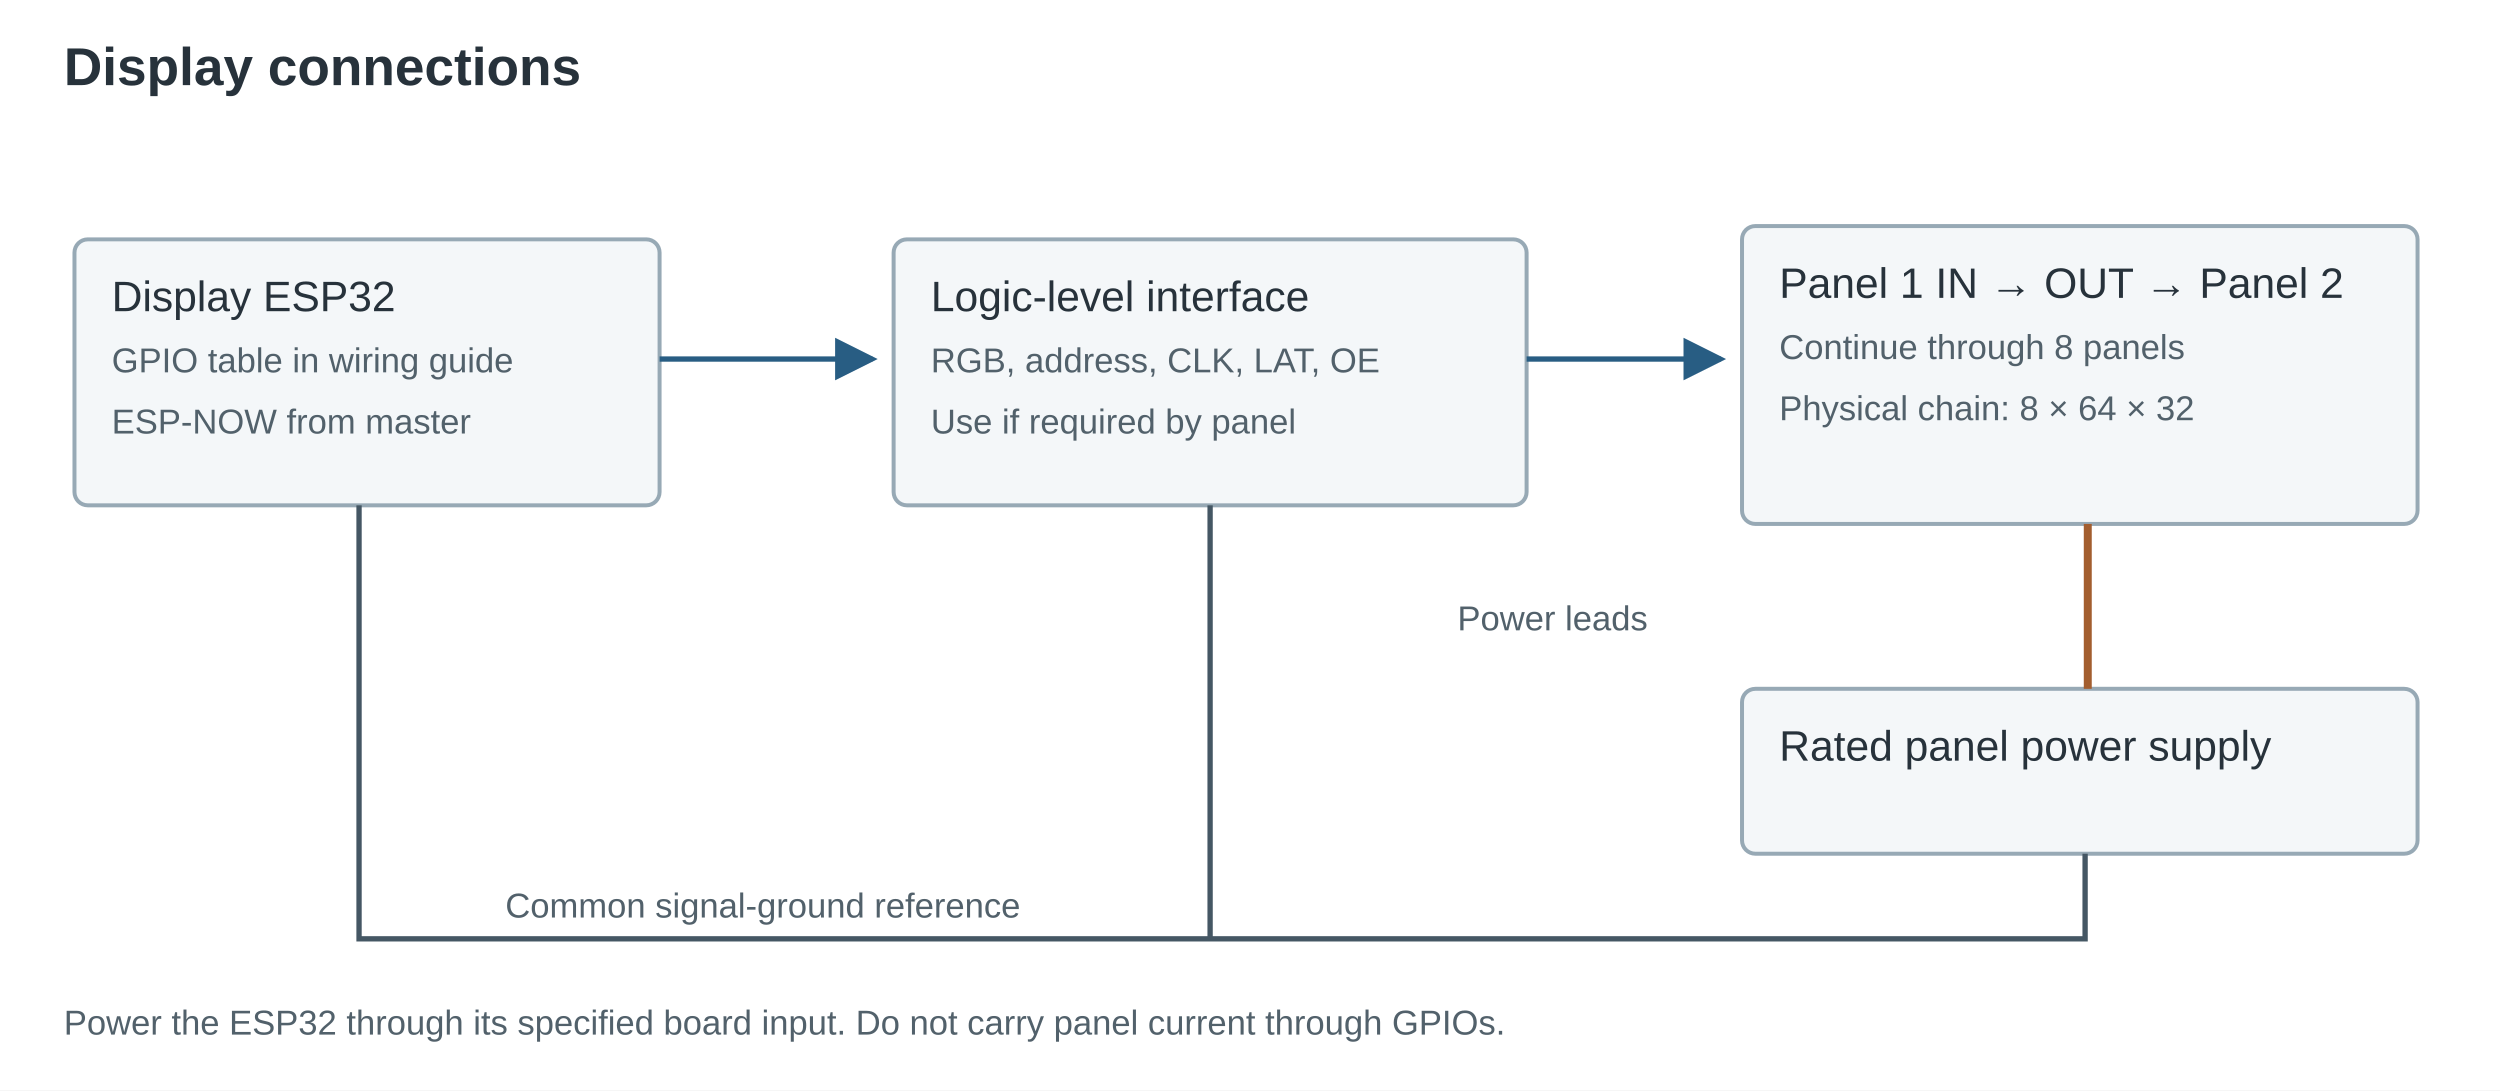
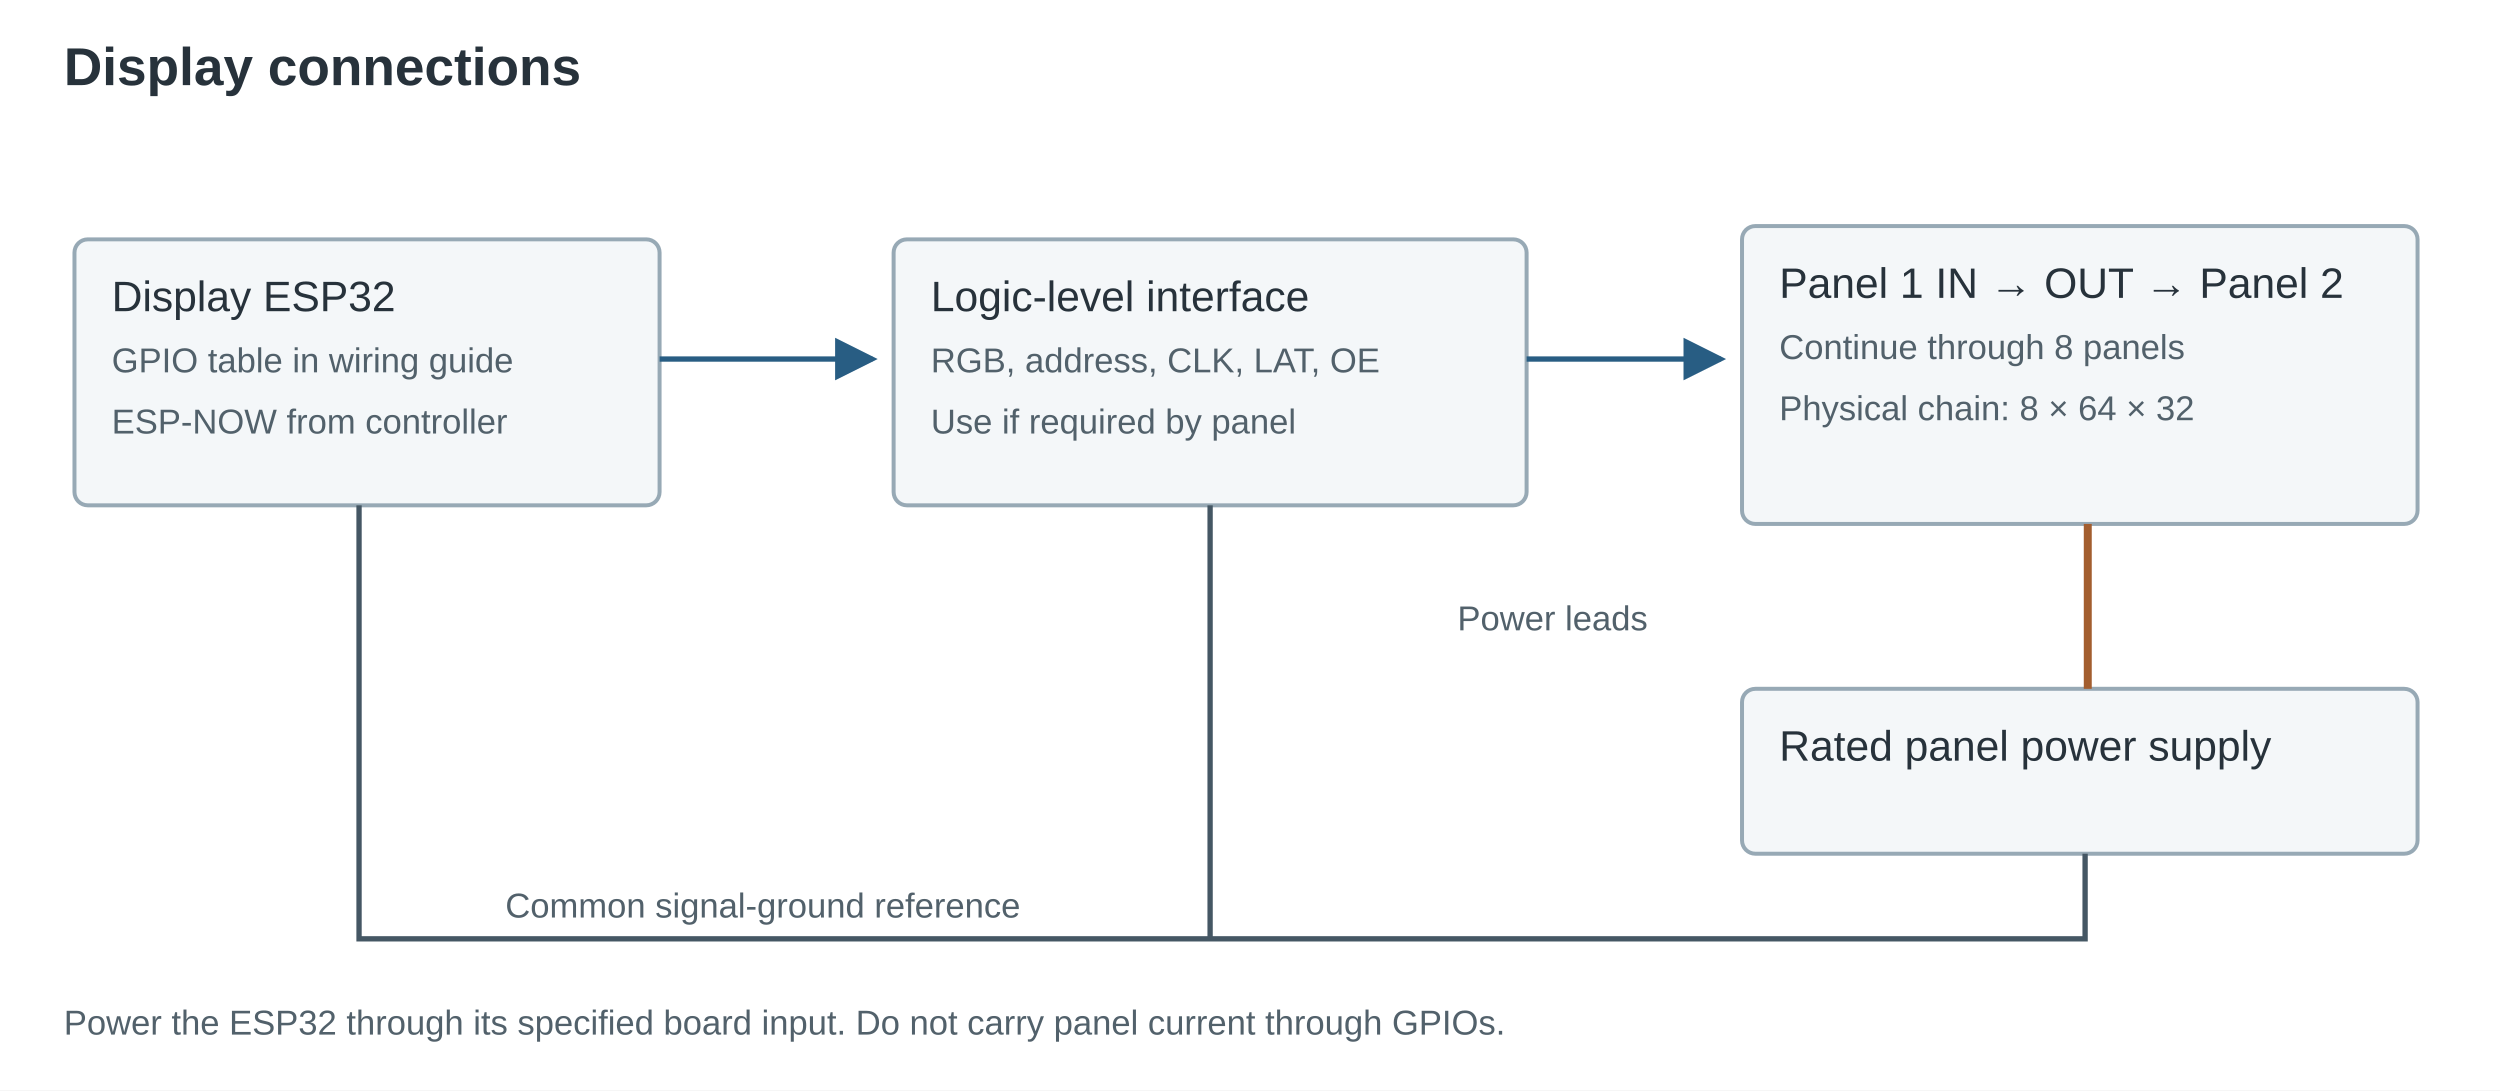
<svg xmlns="http://www.w3.org/2000/svg" viewBox="0 0 940 410" role="img" aria-labelledby="title">
  <defs>
    <marker id="arrow" markerWidth="9" markerHeight="9" refX="7" refY="4" orient="auto">
      <path d="M0 0 L8 4 L0 8" fill="#285d83" />
    </marker>
  </defs>
  <style>text{font-family:Arial,Helvetica,sans-serif;fill:#27323b;font-size:16px}.small{font-size:13px;fill:#52616b}.head{font-size:20px;font-weight:600}.box{fill:#f4f7f9;stroke:#97a9b5;stroke-width:1.5}.signal{stroke:#285d83;stroke-width:2;fill:none;marker-end:url(#arrow)}.wire{stroke:#455764;stroke-width:2;fill:none}.power{stroke:#a35e2f;stroke-width:3;fill:none}.thermal{fill:#f7e6d8;stroke:#b87a4d}.cool{fill:#dceaf5;stroke:#5d8cae}</style>
  <rect width="100%" height="100%" fill="#fff" />
  <text x="24" y="32" class="head">Display connections</text>
  <rect x="28" y="90" width="220" height="100" rx="5" class="box" />
  <text x="42" y="117">Display ESP32</text>
  <text x="42" y="140" class="small">GPIO table in wiring guide</text>
-   <text x="42" y="163" class="small">ESP-NOW from master</text>
+   <text x="42" y="163" class="small">ESP-NOW from controller</text>
  <path d="M248 135 H328" class="signal" />
  <rect x="336" y="90" width="238" height="100" rx="5" class="box" />
  <text x="350" y="117">Logic-level interface</text>
  <text x="350" y="140" class="small">RGB, address, CLK, LAT, OE</text>
  <text x="350" y="163" class="small">Use if required by panel</text>
  <path d="M574 135 H647" class="signal" />
  <rect x="655" y="85" width="254" height="112" rx="5" class="box" />
  <text x="669" y="112">Panel 1 IN → OUT → Panel 2</text>
  <text x="669" y="135" class="small">Continue through 8 panels</text>
  <text x="669" y="158" class="small">Physical chain: 8 × 64 × 32</text>
  <rect x="655" y="259" width="254" height="62" rx="5" class="box" />
  <text x="669" y="286">Rated panel power supply</text>
  <path d="M785 259 V197" class="power" />
  <text x="548" y="237" class="small">Power leads</text>
  <path d="M135 190 V353 H784 V321" class="wire" />
  <path d="M455 190 V353" class="wire" />
  <text x="190" y="345" class="small">Common signal-ground reference</text>
  <text x="24" y="389" class="small">Power the ESP32 through its specified board input. Do not carry panel current through GPIOs.</text>
</svg>
